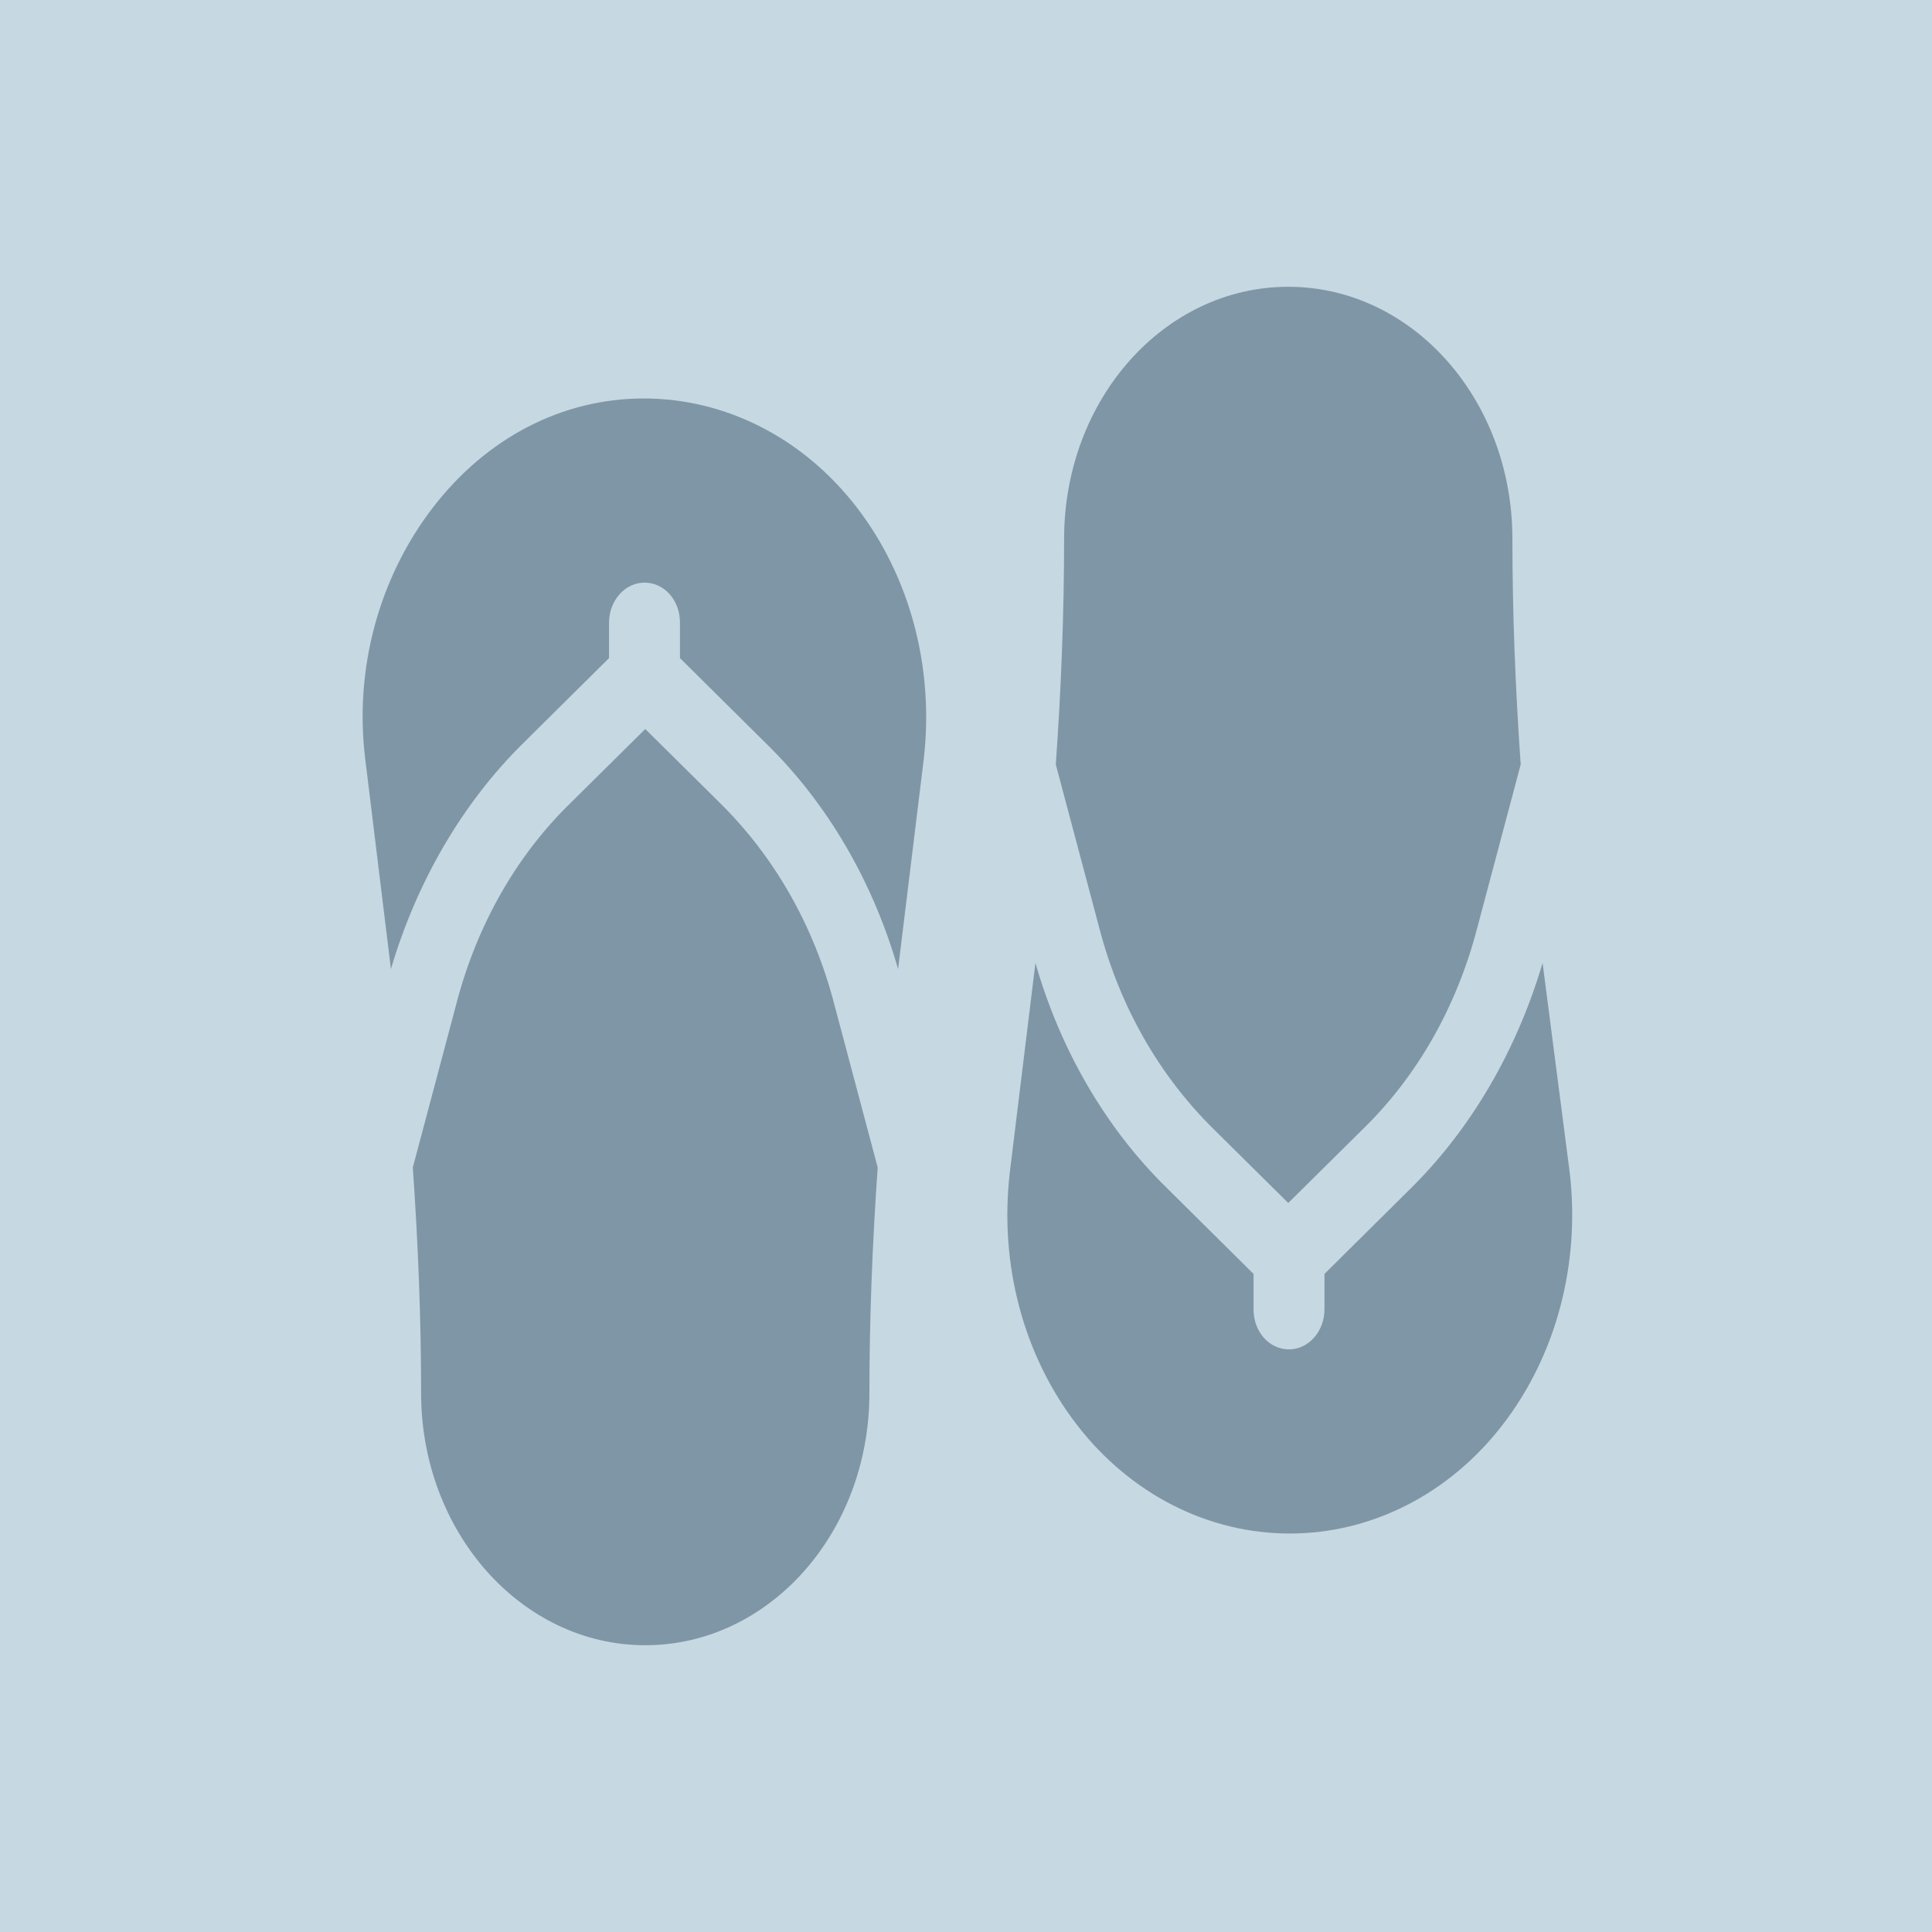
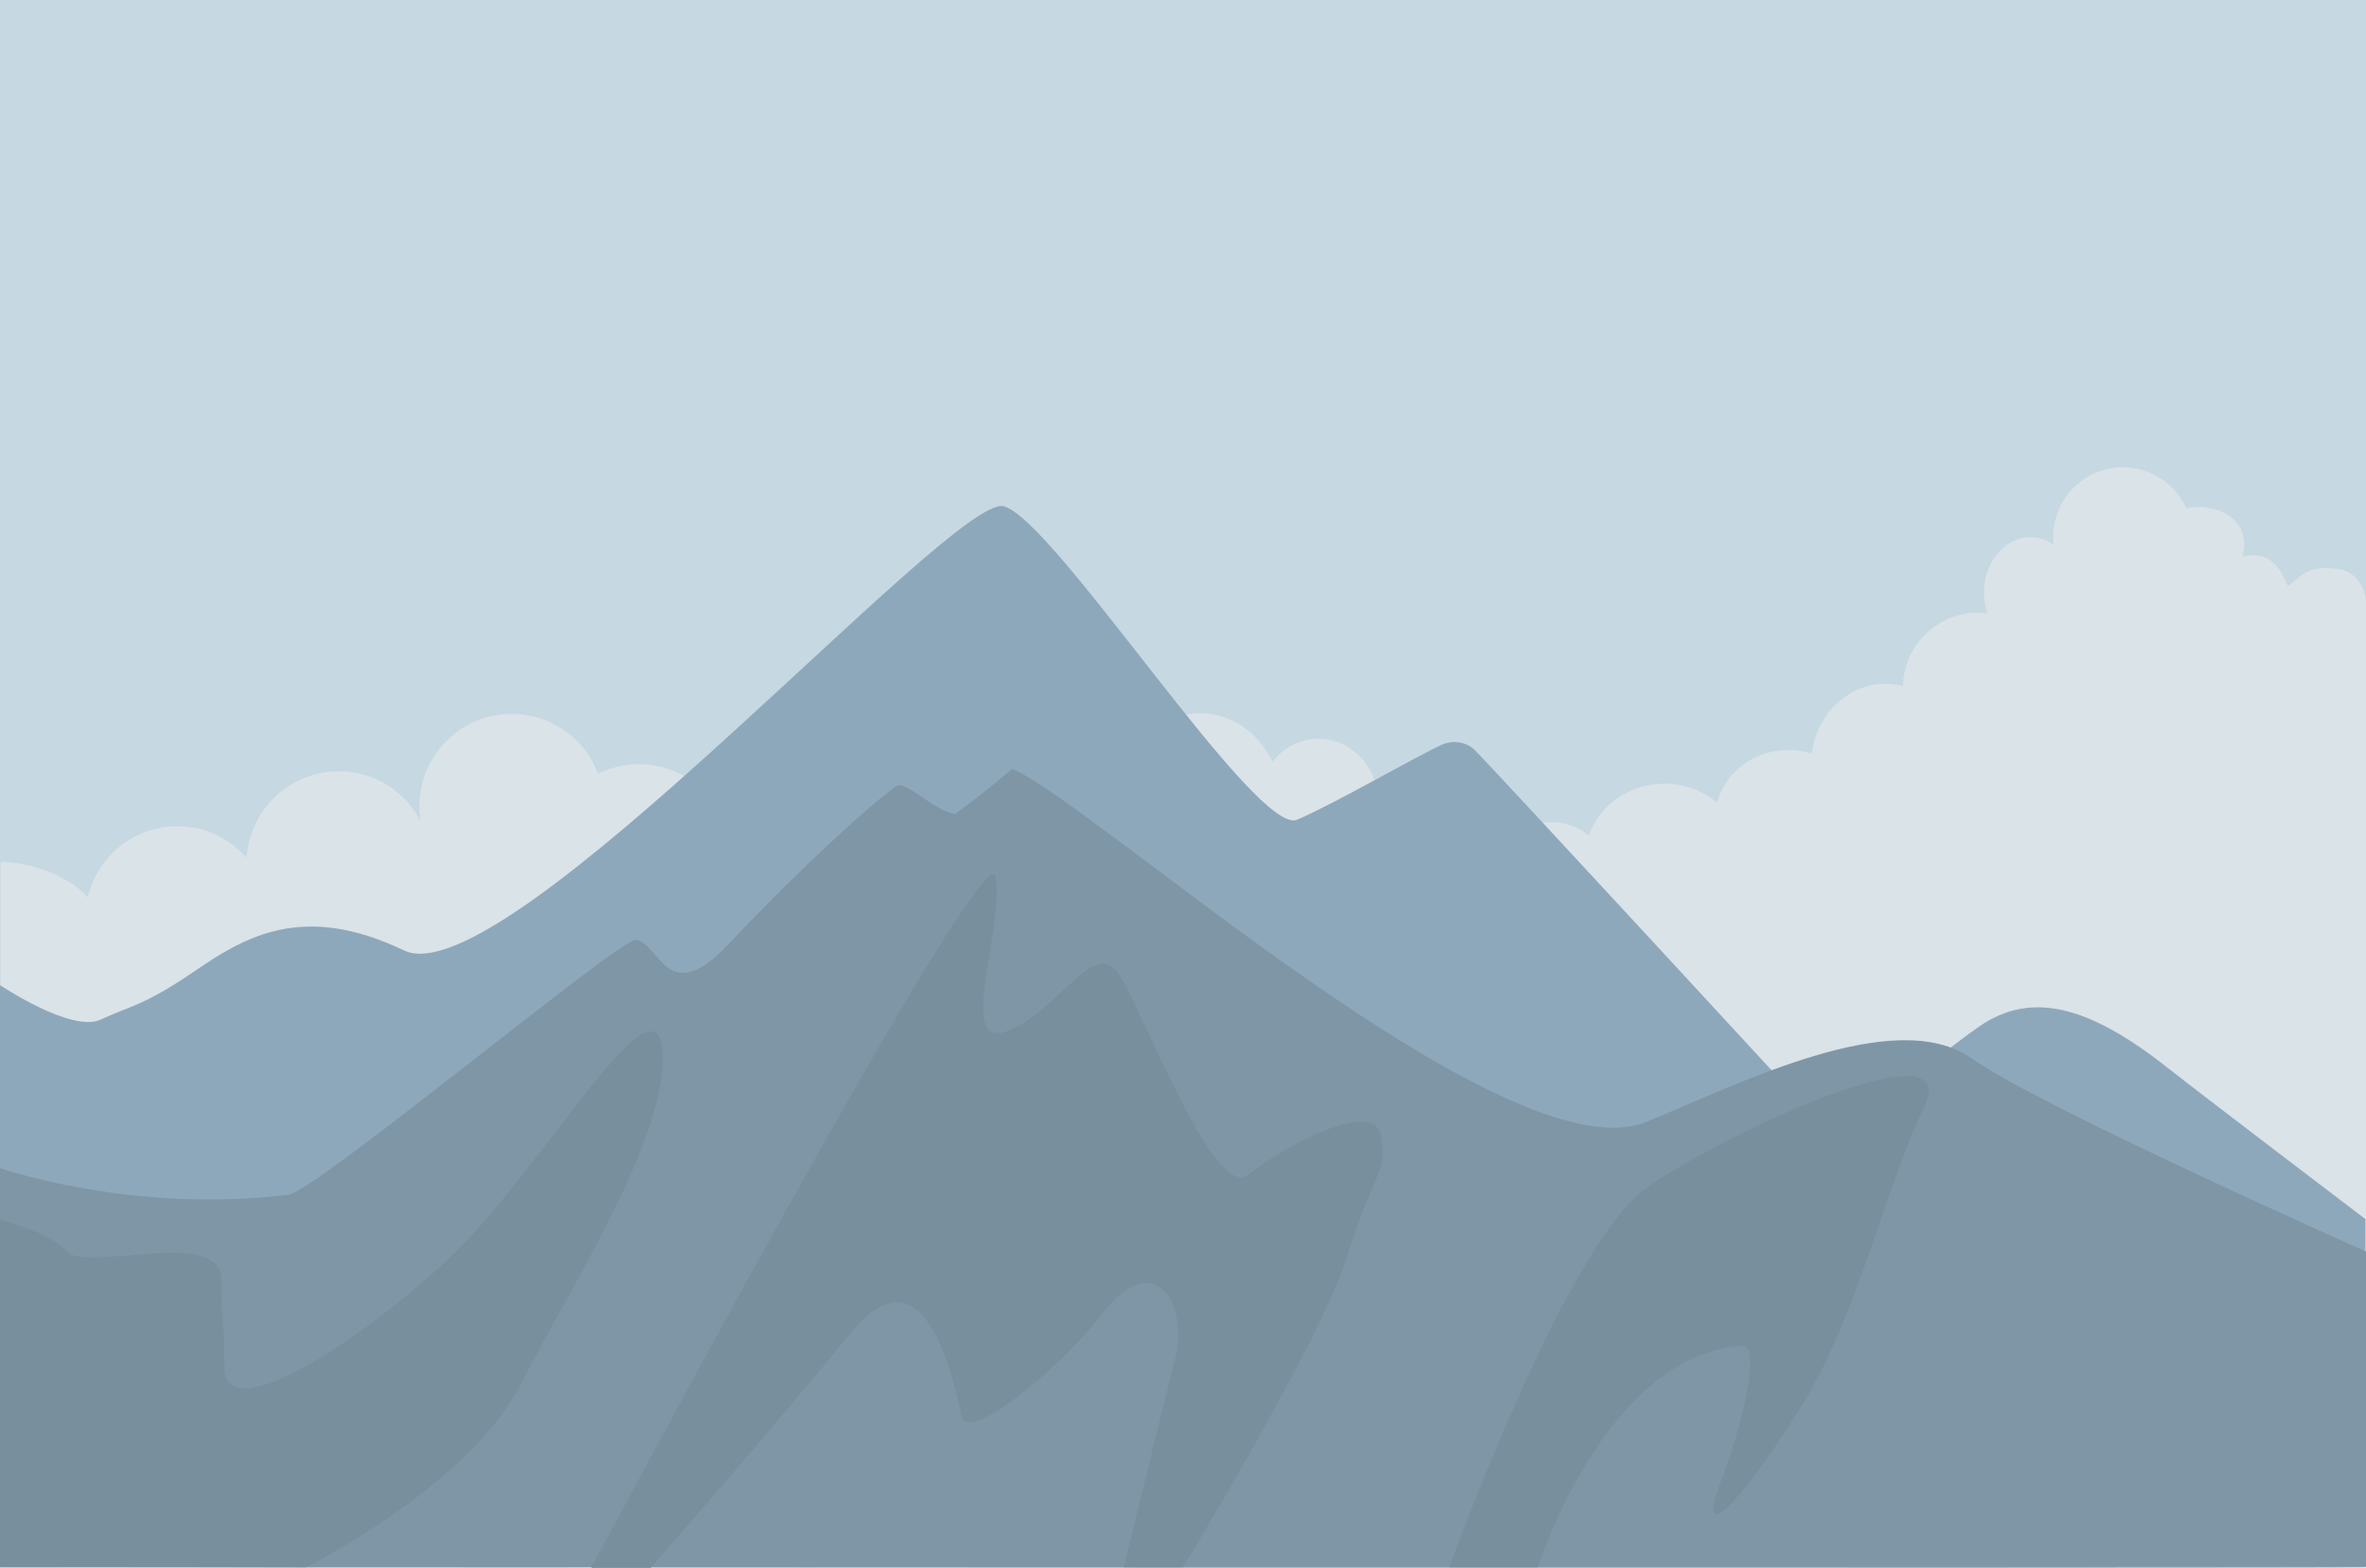
- <svg xmlns="http://www.w3.org/2000/svg" version="1.1" id="man" x="0px" y="0px" width="256px" height="256px" viewBox="0 0 256 256" enable-background="new 0 0 256 256" xml:space="preserve">
-   <rect fill="#C6D8E1" width="256" height="256" />
-   <g>
-     <g>
-       <path fill="#7F96A6" d="M51.8,128.4c3.4-11.5,9.4-21.9,17.5-29.9l11.4-11.3v-4.7c0-2.9,2.1-5.3,4.7-5.3c2.6,0,4.7,2.3,4.7,5.3v4.7    l11.4,11.3c8.2,8,14.2,18.4,17.5,29.9l3.4-27.8c1.4-12.1-1.8-24.2-8.9-33.4c-7.1-9.2-17.4-14.4-28.2-14.4S64.5,58,57.4,67.2    c-7.1,9.2-10.5,21.3-9,33.4L51.8,128.4z" />
-       <path fill="#7F96A6" d="M110.5,132.9c-2.7-10.3-7.9-19.4-15.1-26.5l-9.9-9.8l-9.9,9.8c-7.2,7-12.4,16.2-15.1,26.5l-5.8,21.8    c0.7,10,1.1,20,1.1,29.9c0,18.4,13.3,33.4,29.7,33.4s29.7-14.9,29.7-33.4c0-10,0.4-20,1.1-29.9L110.5,132.9z" />
-     </g>
-     <g>
-       <path fill="#7F96A6" d="M204.4,127.6c-3.4,11.5-9.4,21.9-17.5,29.9l-11.4,11.3v4.7c0,2.9-2.1,5.3-4.7,5.3c-2.6,0-4.7-2.3-4.7-5.3    v-4.7l-11.4-11.3c-8.2-8-14.2-18.4-17.5-29.9l-3.4,27.8c-1.4,12.1,1.8,24.2,8.9,33.4c7.1,9.2,17.4,14.4,28.2,14.4    s21.1-5.2,28.2-14.4c7.1-9.2,10.3-21.3,8.9-33.4L204.4,127.6z" />
-       <path fill="#7F96A6" d="M145.7,123.1c2.7,10.3,7.9,19.4,15.1,26.5l9.9,9.8l9.9-9.8c7.2-7,12.4-16.2,15.1-26.5l5.8-21.8    c-0.7-10-1.1-20-1.1-29.9c0-18.5-13.3-33.4-29.7-33.4S141,52.9,141,71.4c0,10-0.4,20-1.1,29.9L145.7,123.1z" />
-     </g>
-   </g>
+ <svg xmlns="http://www.w3.org/2000/svg" version="1.1" id="default-image-solid" x="0px" y="0px" viewBox="0 0 400 265" style="width: 400px; height: 265px;">
+   <rect fill="#C6D8E1" width="400" height="265" />
+   <path fill="#D9E3E8" d="M395.3,96.2c-5-0.8-6.1,1.1-8.5,2.9c-1-2.3-2.6-6.2-7.7-5c1.5-5.3-2.6-8.4-7.7-8.4c-0.6,0-1.2,0.1-1.8,0.2  c-1.8-4.1-6-6.9-10.7-6.9c-6.5,0-11.8,5.3-11.8,11.8c0,0.4,0,0.9,0.1,1.3c-1.2-0.8-2.5-1.3-3.9-1.3c-4.3,0-7.9,4.2-7.9,9.4  c0,1.2,0.2,2.4,0.6,3.5c-0.5-0.1-1-0.1-1.6-0.1c-6.9,0-12.5,5.5-12.7,12.4c-0.9-0.2-1.9-0.4-2.9-0.4c-6.4,0-11.7,5.2-12.5,11.8  c-1.2-0.4-2.5-0.6-3.9-0.6c-5.9,0-10.8,3.8-12.1,8.9c-2.4-2-5.5-3.2-8.9-3.2c-6,0-11.1,3.7-12.8,8.8c-1.5-1.4-3.8-2.3-6.3-2.3  c-2.1,0-4.1,0.6-5.5,1.7h-0.1c-1.3-5.5-6.2-9.5-12.1-9.5c-2.4,0-4.7,0.7-6.6,1.9c-1.4-0.7-3-1.2-4.8-1.2c-0.3,0-0.5,0-0.8,0  c-1.5-4.1-5.2-7-9.5-7c-3.1,0-5.9,1.5-7.8,3.9c-2.2-4.8-6.8-8.2-12.2-8.2c-5.6,0-10.5,3.7-12.5,8.8c-2.1-0.9-4.4-1.5-6.9-1.5  c-6.8,0-12.5,3.9-14.5,9.3c-0.2,0-0.5,0-0.7,0c-5.2,0-9.6,3.2-11.4,7.8c-2.7-2.8-7-4.5-11.8-4.5c-3.3,0-6.4,0.9-8.9,2.3  c-2.1-6.5-8-12.2-18.1-9.9c-2.7-2.3-6.3-3.7-10.1-3.7c-2.5,0-4.8,0.6-6.9,1.6c-2.2-5.9-7.9-10.1-14.6-10.1c-8.6,0-15.6,7-15.6,15.6  c0,0.9,0.1,1.7,0.2,2.5c-2.6-5-7.8-8.4-13.8-8.4c-8.3,0-15.1,6.5-15.6,14.6c-2.9-3.2-7-5.3-11.7-5.3c-7.4,0-13.5,5.1-15.2,12  c-2.9-3.5-9.8-6-14.7-6v119.2h400V102C400,102,400,97,395.3,96.2z" />
+   <path fill="#8EA8BB" d="M400,206.2c0,0-25.3-19.2-33.6-25.7c-13.4-10.6-23.1-12.9-31.7-7s-23.9,19.7-23.9,19.7s-58.9-63.9-61.5-66.4  c-1.5-1.4-3.6-1.7-5.5-0.9c-5.2,2.4-17.6,9.7-24.5,12.7c-6.9,2.9-41-50.7-49.6-53s-84.3,83.3-101.4,75.1s-26.9-2.3-35.4,3.5  c-8.6,5.9-11,5.9-15.9,8.2s-17.1-5.9-17.1-5.9V265c0,0,400,0.2,400,0v-58.8H400z" />
+   <path fill="#7E96A6" d="M333.4,179c-13.1-9.3-40,4.6-55.1,10.7c-23.6,9.6-94-54.4-107.2-59.7c0,0-4.2,3.7-9.6,7.6  c-3.5-0.4-8.4-5.7-9.9-4.7c-4.6,3.1-17.8,15.4-28.3,26.6c-10.5,11.3-11.7,0-15.8-0.6c-2.5-0.4-54.1,42.5-58.7,43.1  C22.3,205.3,0,197.5,0,197.5V265l400-0.1v-53.3C400,211.6,344.8,187.1,333.4,179z" />
+   <path fill="#788F9E" d="M0,264.9v-58.6c0,0,8.2,1.8,11.3,5.3c3.1,3.6,26.1-4.2,26.1,4.7s0.5,4.2,0.5,14.8c0,10.7,23-4.2,38.1-18.4  s34.9-49.2,36-35c1,14.2-15.1,39.2-24,56.4C79.1,251.4,51.7,265,51.7,265L0,264.9z" />
+   <path fill="#788F9E" d="M100,265c0,0,66.7-125.1,68.3-116.8s-6.8,29.7,2.1,26.1c8.9-3.6,14.6-16,18.8-9.5s16.2,38.6,21.9,33.8  c5.7-4.7,21.4-13.1,22.4-6.5c1,6.5-1,5.3-5.7,20.2C223.1,227.1,200,265,200,265h-10c0,0,6-24.8,8.6-34.9c2.6-10.1-3.7-19-12-8.3  s-23,22-24,17.8s-5.7-30.3-18.8-14.2c-13,16-33.8,39.7-33.8,39.7h-10V265z" />
+   <path fill="#788F9E" d="M245,265c0,0,19.8-54.7,33.4-64.2s53.7-27.9,46.9-13.6c-6.8,14.2-11,34.4-20.3,49.8  c-9.4,15.4-18.8,26.1-14.1,13.6c4.7-12.5,6.4-23.3,3.7-23.1C271.3,229.1,260,265,260,265H245z" />
</svg>
